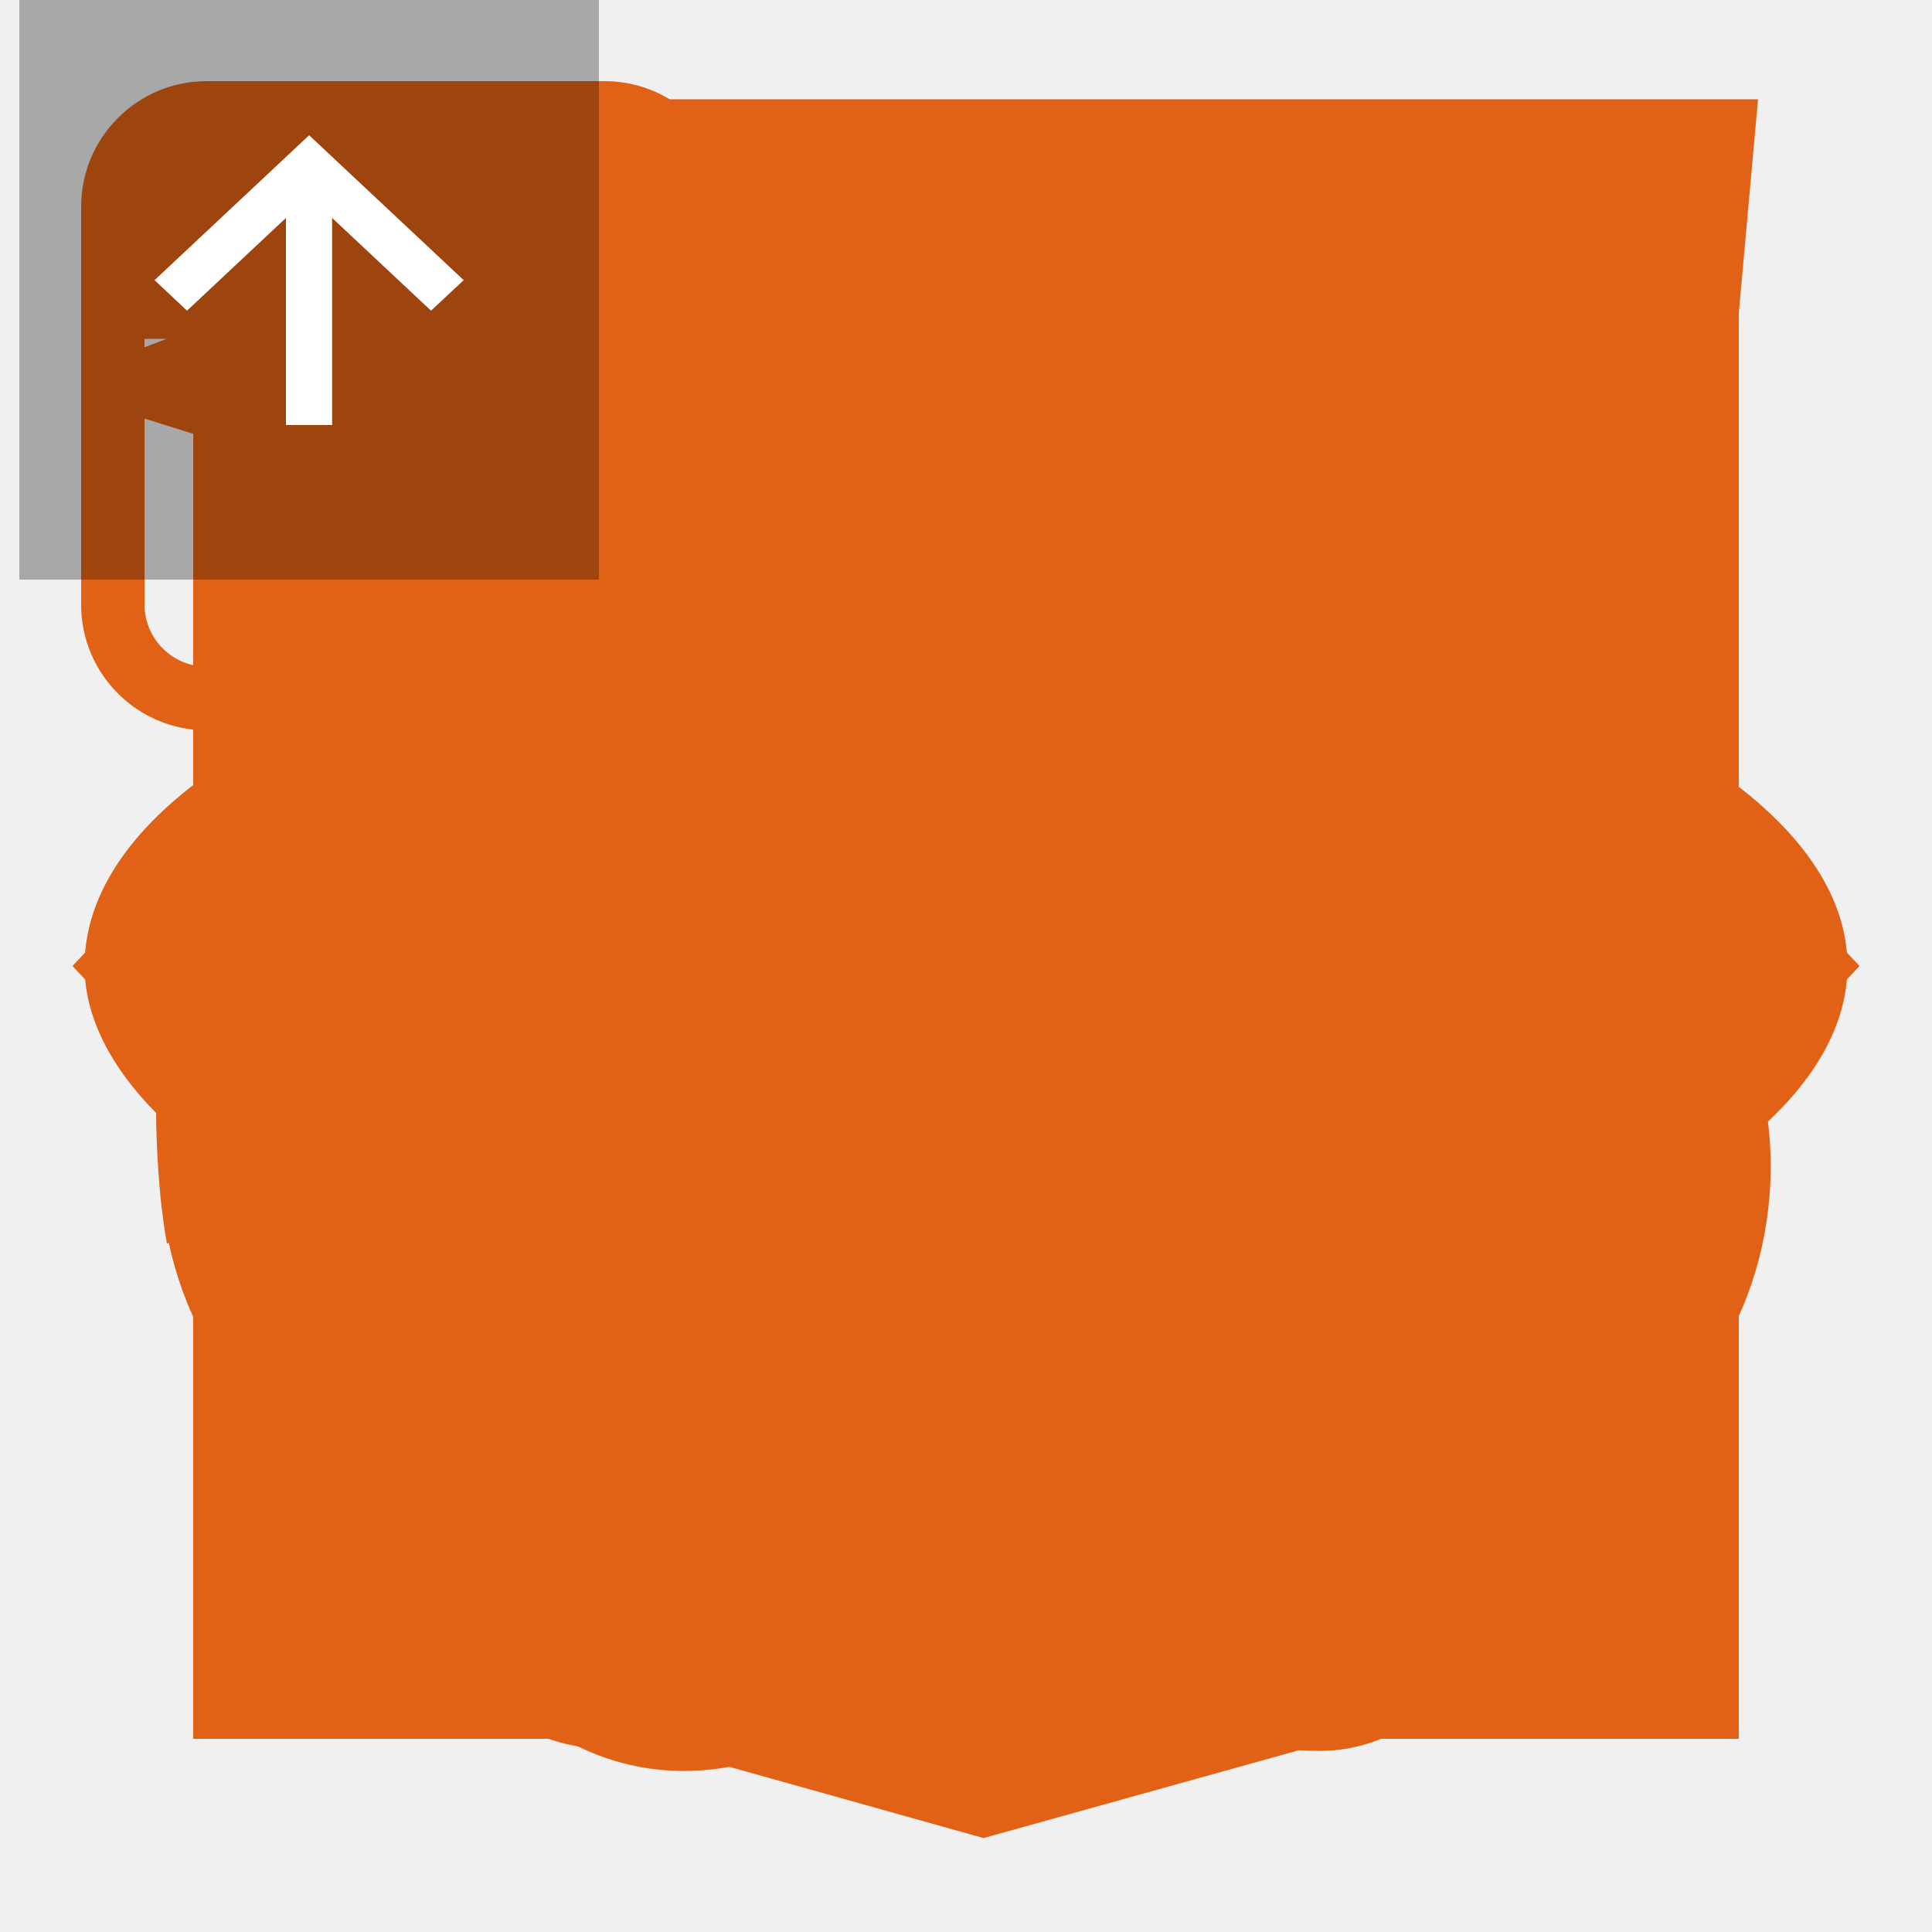
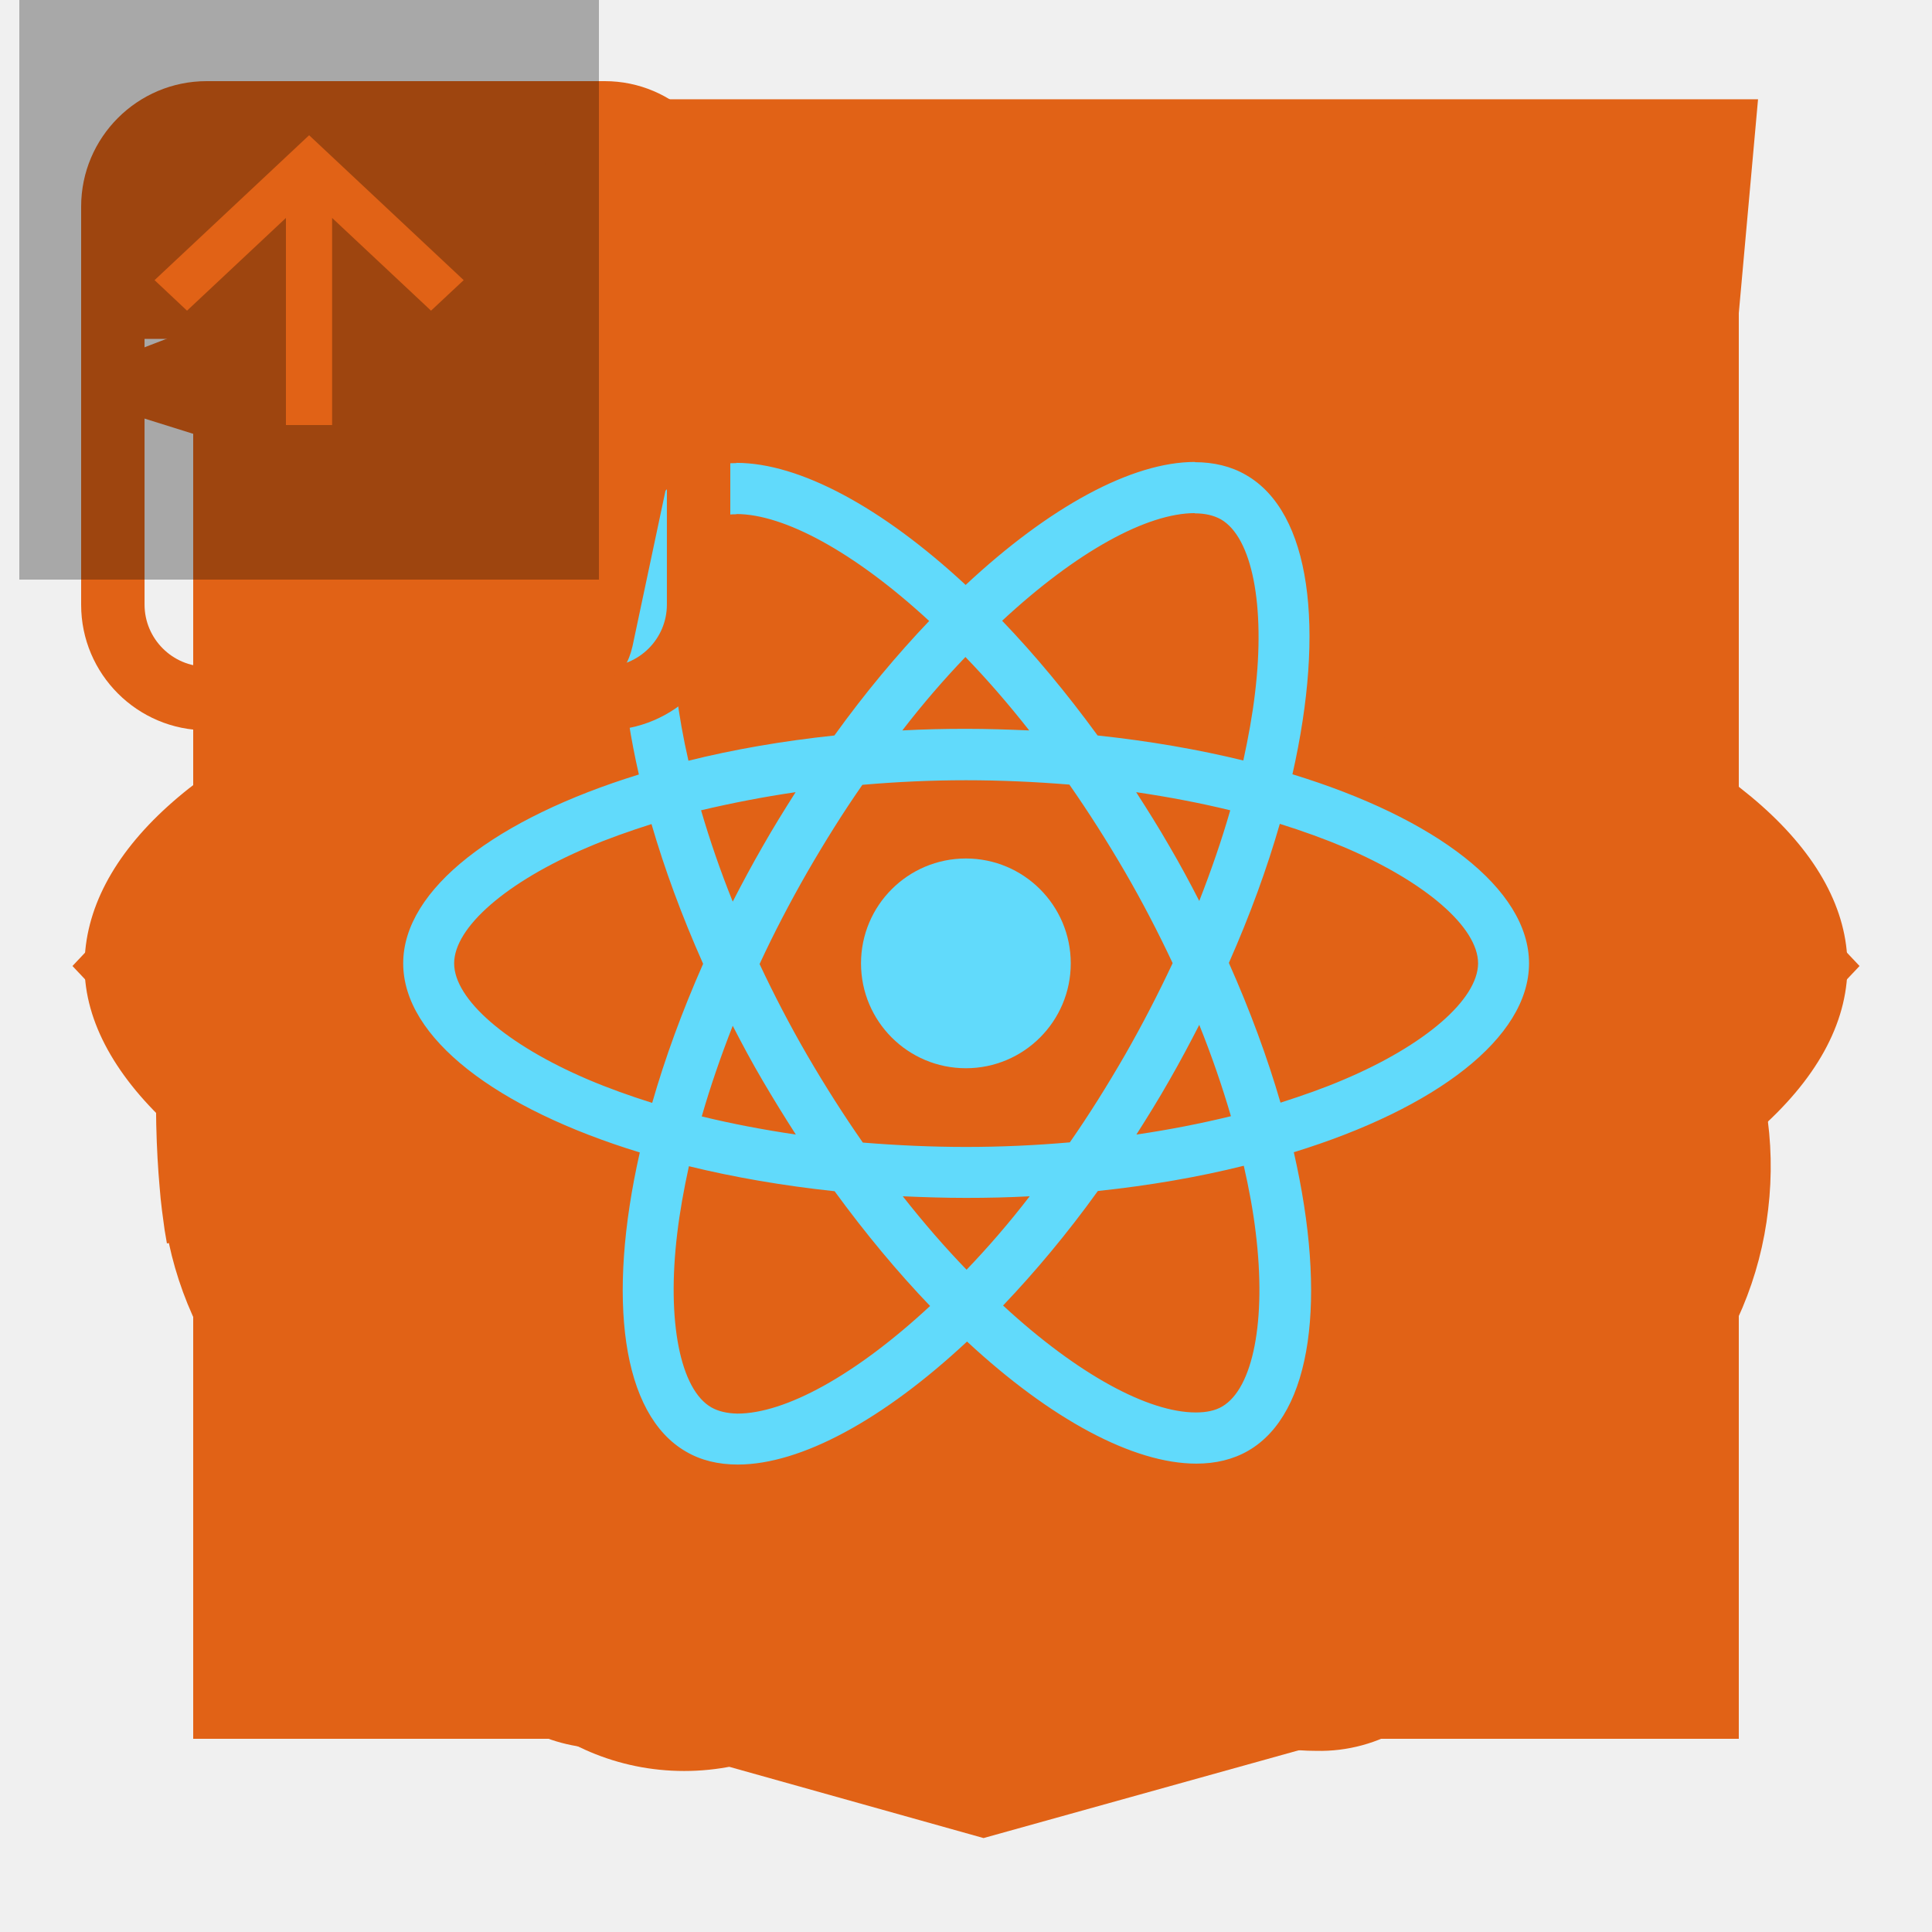
<svg xmlns="http://www.w3.org/2000/svg" width="50" height="50" viewBox="0 0 50 50" fill="none">
  <g id="styledcomponents">
    <svg width="50" height="50" viewBox="0 0 50 50" fill="none">
      <path d="M37.259 6.25L36.989 7.65C36.571 10.302 36.722 11.061 37.868 12.045L38.975 12.955L37.829 18.03C37.144 21.059 36.304 23.597 35.771 24.431C35.313 25.15 34.78 26.21 34.664 26.779C34.473 27.459 33.825 28.143 32.833 28.748C31.958 29.242 30.238 30.566 29.02 31.629C28.047 32.499 27.377 33.033 27.013 33.262L25.823 34.196C25.442 34.805 25.225 35.295 25.142 35.667C25.059 36.05 25.106 36.304 25.229 36.49C25.348 36.669 25.553 36.795 25.834 36.874C26.167 36.951 26.51 36.979 26.851 36.956C27.622 36.904 28.386 36.769 29.128 36.555C29.381 36.487 29.579 36.422 29.752 36.365C30.019 36.039 30.635 35.424 31.727 34.353C34.625 31.515 35.731 29.961 34.589 30.38C34.167 30.53 34.358 30.151 35.082 29.392C36.61 27.914 37.486 25.68 39.317 18.675C40.766 13.144 40.766 13.066 41.833 13.066C42.334 13.066 43.75 13.152 43.75 13.152V6.25H40.499H37.259ZM24.422 18.081C23.369 18.073 21.106 19.666 14.33 25.161C14.038 25.852 14.013 26.328 14.146 26.636C14.233 26.847 14.392 26.994 14.611 27.101C14.828 27.209 15.109 27.273 15.419 27.298C16.035 27.352 16.763 27.255 17.35 27.141L17.747 27.051C17.883 26.87 18.061 26.725 18.266 26.629C18.684 26.4 20.439 24.81 22.194 23.106C25.283 19.999 26.007 18.596 24.75 18.142C24.646 18.101 24.533 18.08 24.422 18.081ZM32.336 20.239C31.41 20.264 29.741 21.331 26.883 23.597C25.449 24.753 24.541 25.376 24.054 25.505L22.165 26.987C21.455 28.275 21.351 29.074 21.538 29.514C21.585 29.622 21.653 29.721 21.739 29.803C21.824 29.886 21.925 29.95 22.036 29.994C22.311 30.102 22.605 30.156 22.901 30.155C23.608 30.147 24.311 30.045 24.991 29.85C25.345 29.756 25.695 29.646 26.04 29.521L26.144 29.478L26.335 29.378C26.696 28.916 27.525 28.046 28.563 27.044C31.842 23.901 33.518 21.667 33.176 20.833C33.021 20.429 32.754 20.225 32.336 20.239ZM23.6 24.105C23.333 24.134 22.735 24.592 21.657 25.53C20.1 26.897 18.403 27.685 17.815 27.334C17.679 27.364 17.542 27.393 17.404 27.42C16.806 27.538 16.06 27.635 15.393 27.581C15.079 27.562 14.771 27.485 14.485 27.355C14.215 27.233 14 27.016 13.88 26.747C13.746 26.425 13.746 26.024 13.898 25.512L11.555 27.423L6.254 31.78V38.842L23.625 25.251C23.622 25.102 23.641 24.953 23.683 24.81C23.816 24.331 23.809 24.087 23.6 24.109V24.105ZM31.075 26.392C30.811 26.392 30.372 26.761 29.669 27.502C28.714 28.515 27.211 29.496 26.415 29.696L26.292 29.761C26.161 29.814 26.029 29.865 25.896 29.911C25.679 29.983 25.398 30.069 25.074 30.155C24.425 30.33 23.618 30.491 22.897 30.473C22.557 30.473 22.221 30.407 21.906 30.28C21.609 30.159 21.372 29.927 21.243 29.636C21.034 29.138 21.117 28.44 21.574 27.448L6.25 39.437V43.75H12.982L27.262 32.61C27.633 32.202 28.191 31.644 28.945 30.946C30.963 29.088 31.421 28.447 31.421 27.499C31.421 26.761 31.338 26.389 31.075 26.389V26.392ZM34.473 33.373L33.251 34.583C32.567 35.227 31.345 36.022 30.509 36.362L30.343 36.433L30.332 36.451L30.296 36.487C30.264 36.512 30.249 36.516 30.224 36.526C29.89 36.652 29.551 36.763 29.208 36.859C28.444 37.08 27.659 37.218 26.865 37.271C26.49 37.295 26.113 37.262 25.748 37.174C25.431 37.105 25.151 36.921 24.962 36.659C24.789 36.394 24.739 36.039 24.836 35.603C24.913 35.292 25.028 34.991 25.178 34.708L13.656 43.75H28.981L30.811 41.667C33.327 38.753 34.473 36.669 34.473 34.887V33.373Z" fill="#e16216" />
    </svg>
  </g>
  <g id="codeSvg">
    <path fill-rule="evenodd" clip-rule="evenodd" d="M18.312 42.065L27.262 6.688L31.438 7.872L22.488 43.312L18.312 42.065Z" fill="#e16216" />
    <path fill-rule="evenodd" clip-rule="evenodd" d="M13.502 12.688L16.562 15.928L7.995 25L16.562 34.072L13.502 37.312L1.875 25L13.502 12.688Z" fill="#e16216" />
    <path fill-rule="evenodd" clip-rule="evenodd" d="M36.498 12.688L33.438 15.928L42.005 25L33.438 34.072L36.498 37.312L48.125 25L36.498 12.688Z" fill="#e16216" />
  </g>
  <g id="css">
    <svg width="50" height="50" viewBox="0 0 50 50" fill="none">
      <path d="M38.051 10.844L12.946 10.838L13.351 15.755L32.638 15.758L32.152 20.85H19.503L19.961 25.674H31.736L31.039 32.281L25.497 33.789L19.866 32.27L19.508 28.313H14.536L15.088 35.541L25.497 38.734L35.731 35.865L38.049 10.845L38.051 10.844ZM5.498 2.569H45.498L41.86 43L25.454 47.569L9.14 42.997L5.498 2.569Z" fill="#e16216" />
    </svg>
  </g>
  <g id="react">
    <svg width="50" height="50" viewBox="0 0 50 50" fill="none">
      <g clip-path="url(#clip0_20_1854)">
        <path d="M47.812 25C47.812 22.083 44.688 19.375 39.479 17.5L38.542 17.188V16.771C39.688 11.042 38.854 6.771 36.25 5.208C33.646 3.646 29.792 5.104 25.625 8.75L25 9.375L24.792 9.167H24.583C20.312 5.208 16.146 3.854 13.542 5.312C10.938 6.771 10.208 10.833 11.25 16.146C11.36 16.484 11.43 16.833 11.458 17.188L10.312 17.604C5.208 19.375 2.188 22.083 2.188 25C2.188 27.917 5.521 30.833 10.729 32.708L11.458 32.917C11.33 33.285 11.259 33.672 11.25 34.062C10.208 39.271 11.146 43.229 13.542 44.688C15.938 46.146 20.312 44.792 24.479 41.146L25.104 40.625L25.938 41.458C28.854 43.958 31.771 45.312 34.062 45.312C34.871 45.331 35.667 45.114 36.354 44.688C38.958 43.229 39.896 38.958 38.75 33.542V33.333C38.705 33.162 38.67 32.988 38.646 32.812H38.958C44.479 30.833 47.812 28.021 47.812 25ZM44.792 25C44.792 26.25 42.5 28.438 38.021 29.896H37.812C37.266 28.22 36.605 26.584 35.833 25C36.562 23.333 37.188 21.667 37.708 20.104L38.542 20.312C42.708 21.771 44.792 23.75 44.792 25ZM27.917 39.167L27.083 38.542C28.276 37.22 29.389 35.829 30.417 34.375L35.729 33.542C35.833 33.75 35.833 33.958 35.938 34.062C36.309 35.949 36.379 37.883 36.146 39.792C35.999 40.705 35.561 41.545 34.896 42.188C33.854 42.812 31.042 41.979 27.917 39.167ZM26.562 34.583L25.104 36.458L23.438 34.583H26.562ZM12.292 20C12.815 21.717 13.477 23.39 14.271 25C13.476 26.646 12.815 28.353 12.292 30.104L11.667 29.896C9.843 29.32 8.145 28.401 6.667 27.188C6.284 26.945 5.956 26.626 5.705 26.249C5.454 25.872 5.284 25.447 5.208 25C5.208 23.75 7.292 21.771 11.25 20.417L12.292 20ZM23.438 15.417L25 13.646L26.562 15.417H23.438ZM34.896 7.812C36.042 8.437 36.667 11.562 35.729 16.146C35.734 16.202 35.727 16.259 35.709 16.313C35.691 16.366 35.663 16.416 35.625 16.458L30.417 15.625C29.389 14.171 28.276 12.78 27.083 11.458L27.708 10.938C31.042 8.021 33.75 7.187 34.896 7.812ZM17.5 18.854L16.667 20.208L15.938 21.562C15.625 20.833 15.417 20.104 15.104 19.271L17.5 18.854ZM15.104 30.729C15.417 30 15.625 29.271 15.938 28.438L16.667 29.792L17.5 31.146L15.104 30.729ZM32.5 25C31.97 26.142 31.379 27.255 30.729 28.333C30.104 29.479 29.375 30.521 28.75 31.562H21.25C20.521 30.417 19.792 29.375 19.271 28.333C18.616 27.258 18.025 26.145 17.5 25C18.005 23.846 18.597 22.732 19.271 21.667C19.869 20.587 20.53 19.544 21.25 18.542C23.746 18.333 26.254 18.333 28.75 18.542C29.479 19.583 30.104 20.625 30.729 21.667C31.403 22.732 31.995 23.846 32.5 25ZM33.333 20.208L32.5 18.854L34.896 19.375C34.664 20.121 34.386 20.851 34.062 21.562L33.333 20.208ZM32.5 31.146L33.333 29.792L34.062 28.333L35 30.729L32.5 31.146ZM22.812 11.354H22.917L19.583 15.521L14.375 16.354C14.271 16.042 14.271 15.833 14.167 15.521C13.333 11.25 13.958 8.333 15 7.812C15.277 7.631 15.61 7.557 15.938 7.604C17.396 7.604 19.896 8.646 22.708 11.146L22.812 11.354ZM14.167 34.583C14.186 34.262 14.256 33.945 14.375 33.646L19.688 34.375C20.689 35.848 21.803 37.241 23.021 38.542L22.812 38.75L22.604 38.958C21.184 40.274 19.521 41.3 17.708 41.979C17.311 42.187 16.875 42.313 16.427 42.349C15.98 42.385 15.53 42.33 15.104 42.188C13.958 41.562 13.333 38.75 14.167 34.583Z" fill="#e16216" />
        <path d="M25 20.417C24.089 20.396 23.193 20.647 22.426 21.138C21.659 21.629 21.055 22.337 20.692 23.173C20.329 24.008 20.223 24.933 20.388 25.828C20.553 26.724 20.981 27.551 21.618 28.202C22.255 28.854 23.071 29.301 23.963 29.486C24.855 29.672 25.781 29.587 26.625 29.243C27.468 28.9 28.191 28.313 28.699 27.557C29.207 26.801 29.479 25.911 29.479 25C29.48 23.802 29.011 22.652 28.174 21.795C27.337 20.939 26.197 20.444 25 20.417Z" fill="#e16216" />
      </g>
      <defs>
        <clipPath id="clip0_20_1854">
          <rect width="50" height="50" fill="white" />
        </clipPath>
      </defs>
    </svg>
  </g>
  <g id="TS">
    <svg width="50" height="50" viewBox="0 0 50 50" fill="none">
      <path d="M5 25V45H45V5H5V25ZM37.235 23.407C38.252 23.66 39.025 24.112 39.737 24.848C40.105 25.242 40.652 25.958 40.695 26.132C40.708 26.182 38.968 27.348 37.915 28.003C37.877 28.028 37.723 27.863 37.553 27.61C37.037 26.86 36.498 26.537 35.673 26.48C34.46 26.397 33.68 27.032 33.687 28.092C33.676 28.352 33.734 28.611 33.857 28.842C34.123 29.393 34.62 29.725 36.173 30.397C39.038 31.63 40.263 32.442 41.025 33.597C41.875 34.885 42.067 36.943 41.488 38.473C40.855 40.137 39.28 41.267 37.063 41.64C36.378 41.762 34.753 41.743 34.017 41.61C32.41 41.323 30.887 40.53 29.947 39.488C29.578 39.083 28.86 38.022 28.905 37.947C28.923 37.92 29.088 37.818 29.272 37.712C29.452 37.61 30.123 37.222 30.758 36.853L31.908 36.187L32.15 36.543C32.487 37.057 33.222 37.762 33.667 37.997C34.943 38.67 36.695 38.575 37.558 37.8C37.732 37.654 37.869 37.469 37.96 37.261C38.05 37.053 38.092 36.827 38.08 36.6C38.08 36.137 38.022 35.933 37.78 35.583C37.47 35.14 36.835 34.767 35.032 33.983C32.968 33.095 32.08 32.543 31.267 31.667C30.759 31.088 30.384 30.405 30.168 29.667C30.017 29.102 29.978 27.685 30.098 27.115C30.523 25.12 32.028 23.732 34.2 23.318C34.905 23.185 36.543 23.235 37.235 23.407ZM27.845 25.077L27.858 26.715H22.65V41.508H18.967V26.715H13.763V25.108C13.763 24.218 13.782 23.475 13.807 23.458C13.827 23.432 16.995 23.418 20.835 23.425L27.827 23.445L27.845 25.077Z" fill="#e16216" />
    </svg>
  </g>
  <g id="figma">
    <defs>
      <clipPath id="clip20_1881">
        <rect width="50" height="50" fill="white" fill-opacity="0" />
      </clipPath>
    </defs>
    <rect width="50" height="50" fill="#FFFFFF" fill-opacity="0" />
    <g clip-path="url(#clip20_1881)">
      <path d="M17.708 4.167C14.257 4.167 11.458 6.965 11.458 10.417C11.458 13.868 14.257 16.667 17.708 16.667L32.292 16.667C35.743 16.667 38.542 13.868 38.542 10.417C38.542 6.965 35.743 4.167 32.292 4.167L17.708 4.167Z" fill="#e16216" fill-opacity="1" fill-rule="nonzero" />
      <path d="M32.292 18.75C28.84 18.75 26.042 21.548 26.042 25C26.042 28.452 28.84 31.25 32.292 31.25C35.744 31.25 38.542 28.452 38.542 25C38.542 21.548 35.744 18.75 32.292 18.75Z" fill="#e16216" fill-opacity="1" fill-rule="nonzero" />
      <path d="M11.458 25C11.458 21.548 14.257 18.75 17.708 18.75L23.958 18.75L23.958 31.25L17.708 31.25C14.257 31.25 11.458 28.452 11.458 25Z" fill="#e16216" fill-opacity="1" fill-rule="nonzero" />
      <path d="M17.708 33.333C14.257 33.333 11.458 36.131 11.458 39.583C11.458 43.035 14.257 45.833 17.708 45.833C21.16 45.833 23.958 43.035 23.958 39.583L23.958 33.333L17.708 33.333Z" fill="#e16216" fill-opacity="1" fill-rule="nonzero" />
    </g>
  </g>
  <g id="quote">
    <svg width="50" height="50" viewBox="0 0 50 50" fill="none">
      <defs>
        <clipPath id="clip20_1942">
          <rect id="quote-alt-right-svg 1" width="50" height="50" fill="white" fill-opacity="0" />
        </clipPath>
      </defs>
      <rect id="quote-alt-right-svg 1" width="50" height="50" fill="#FFFFFF" fill-opacity="0" />
      <g clip-path="url(#clip20_1942)">
        <path id="Vector" d="M13.54 20.83C13.07 20.83 12.63 20.9 12.18 20.96C12.33 20.48 12.47 19.99 12.71 19.55C12.95 18.91 13.32 18.35 13.69 17.79C14 17.18 14.54 16.77 14.94 16.25C15.36 15.75 15.93 15.41 16.38 14.99C16.83 14.56 17.41 14.34 17.87 14.03C18.35 13.75 18.77 13.45 19.22 13.3L20.35 12.84L21.33 12.43L20.32 8.39L19.08 8.69C18.68 8.79 18.2 8.91 17.65 9.05C17.08 9.15 16.48 9.44 15.81 9.7C15.15 9.99 14.38 10.19 13.67 10.67C12.95 11.12 12.12 11.5 11.39 12.11C10.69 12.74 9.83 13.28 9.21 14.08C8.52 14.82 7.84 15.61 7.31 16.5C6.7 17.35 6.29 18.28 5.85 19.21C5.45 20.13 5.13 21.07 4.87 21.99C4.38 23.83 4.16 25.57 4.07 27.07C4 28.56 4.05 29.81 4.13 30.71C4.16 31.13 4.22 31.54 4.26 31.83L4.32 32.18L4.37 32.17C4.74 33.9 5.59 35.49 6.83 36.75C8.07 38.02 9.64 38.91 11.36 39.32C13.08 39.73 14.88 39.65 16.56 39.08C18.23 38.51 19.71 37.47 20.83 36.1C21.94 34.72 22.64 33.06 22.85 31.3C23.06 29.54 22.76 27.76 22 26.16C21.23 24.57 20.04 23.22 18.54 22.27C17.04 21.33 15.31 20.83 13.54 20.83ZM36.45 20.83C35.99 20.83 35.54 20.9 35.1 20.96C35.24 20.48 35.39 19.99 35.63 19.55C35.87 18.91 36.24 18.35 36.61 17.79C36.91 17.18 37.46 16.77 37.86 16.25C38.28 15.75 38.85 15.41 39.3 14.99C39.74 14.56 40.32 14.34 40.79 14.03C41.27 13.75 41.69 13.45 42.14 13.3L43.26 12.84L44.25 12.43L43.24 8.39L42 8.69C41.6 8.79 41.11 8.91 40.56 9.05C40 9.15 39.4 9.44 38.72 9.7C38.06 9.99 37.3 10.19 36.58 10.67C35.87 11.12 35.04 11.5 34.31 12.11C33.6 12.74 32.75 13.28 32.12 14.08C31.43 14.82 30.76 15.61 30.23 16.5C29.62 17.35 29.2 18.28 28.77 19.21C28.37 20.13 28.05 21.07 27.79 21.99C27.3 23.83 27.08 25.57 26.99 27.07C26.92 28.56 26.96 29.81 27.05 30.71C27.08 31.13 27.14 31.54 27.18 31.83L27.23 32.18L27.29 32.17C27.66 33.9 28.51 35.49 29.75 36.75C30.98 38.02 32.55 38.91 34.28 39.32C36 39.73 37.8 39.65 39.48 39.08C41.15 38.51 42.63 37.47 43.74 36.1C44.86 34.72 45.56 33.06 45.76 31.3C45.97 29.54 45.68 27.76 44.91 26.16C44.15 24.57 42.95 23.22 41.45 22.27C39.96 21.33 38.22 20.83 36.45 20.83Z" fill="#e16216" fill-opacity="1" fill-rule="nonzero" />
      </g>
    </svg>
  </g>
+   <g>
+     <svg viewBox="0 0 841.9 595.3">
+       <g fill="#61DAFB">
+         <path d="M666.3 296.5c0-32.5-40.7-63.3-103.1-82.4 14.4-63.6 8-114.2-20.2-130.4-6.5-3.8-14.1-5.6-22.4-5.6v22.3c4.6 0 8.3.9 11.4 2.6 13.6 7.8 19.5 37.5 14.9 75.7-1.1 9.4-2.9 19.3-5.1 29.4-19.6-4.8-41-8.5-63.5-10.9-13.5-18.5-27.5-35.3-41.6-50 32.6-30.3 63.2-46.9 84-46.9V78c-27.5 0-63.5 19.6-99.9 53.6-36.4-33.8-72.4-53.2-99.9-53.2v22.3c20.7 0 51.4 16.5 84 46.6-14 14.7-28 31.4-41.3 49.9-22.6 2.4-44 6.1-63.6 11-2.3-10-4-19.7-5.2-29-4.7-38.2 1.1-67.9 14.6-75.8 3-1.8 6.9-2.6 11.5-2.6V78.5c-8.4 0-16 1.8-22.6 5.6-28.1 16.2-34.4 66.7-19.9 130.1-62.2 19.2-102.7 49.9-102.7 82.3 0 32.5 40.7 63.3 103.1 82.4-14.4 63.6-8 114.2 20.2 130.4 6.5 3.8 14.1 5.6 22.5 5.6 27.5 0 63.5-19.6 99.9-53.6 36.4 33.8 72.4 53.2 99.9 53.2 8.4 0 16-1.8 22.6-5.6 28.1-16.2 34.4-66.7 19.9-130.1 62-19.1 102.5-49.9 102.5-82.3zm-130.2-66.7c-3.7 12.9-8.3 26.2-13.5 39.5-4.1-8-8.4-16-13.1-24-4.6-8-9.5-15.8-14.4-23.4 14.2 2.1 27.9 4.7 41 7.9zm-45.8 106.5c-7.8 13.5-15.8 26.3-24.1 38.2-14.9 1.3-30 2-45.2 2-15.1 0-30.2-.7-45-1.9-8.3-11.9-16.4-24.6-24.2-38-7.6-13.1-14.5-26.4-20.8-39.8 6.2-13.4 13.2-26.8 20.7-39.9 7.8-13.5 15.8-26.3 24.1-38.2 14.9-1.3 30-2 45.2-2 15.1 0 30.2.7 45 1.9 8.3 11.9 16.4 24.6 24.2 38 7.6 13.1 14.5 26.4 20.8 39.8-6.3 13.4-13.2 26.8-20.7 39.9zm32.3-13c5.4 13.4 10 26.8 13.8 39.8-13.1 3.2-26.9 5.9-41.2 8 4.9-7.7 9.8-15.6 14.4-23.7 4.6-8 8.9-16.1 13-24.1zM421.2 430c-9.3-9.6-18.6-20.3-27.8-32 9 .4 18.2.7 27.5.7 9.4 0 18.7-.2 27.8-.7-9 11.7-18.3 22.4-27.5 32zm-74.4-58.9c-14.2-2.1-27.9-4.7-41-7.9 3.7-12.9 8.3-26.2 13.5-39.5 4.1 8 8.4 16 13.1 24 4.7 8 9.5 15.8 14.4 23.4zM420.7 163c9.3 9.6 18.6 20.3 27.8 32-9-.4-18.2-.7-27.5-.7-9.4 0-18.7.2-27.8.7 9-11.7 18.3-22.4 27.5-32zm-74 58.9c-4.9 7.7-9.8 15.6-14.4 23.7-4.6 8-8.9 16-13 24-5.4-13.4-10-26.8-13.8-39.8 13.1-3.1 26.9-5.8 41.2-7.9zm-90.5 125.2c-35.4-15.1-58.3-34.9-58.3-50.6 0-15.7 22.9-35.6 58.3-50.6 8.6-3.7 18-7 27.7-10.1 5.7 19.6 13.2 40 22.5 60.9-9.2 20.8-16.6 41.1-22.2 60.6-9.9-3.1-19.3-6.5-28-10.2zM310 490c-13.6-7.8-19.5-37.5-14.9-75.7 1.1-9.4 2.9-19.3 5.1-29.4 19.6 4.8 41 8.5 63.5 10.9 13.5 18.5 27.5 35.3 41.6 50-32.6 30.3-63.2 46.9-84 46.9-4.5-.1-8.3-1-11.3-2.7zm237.2-76.2c4.7 38.2-1.1 67.9-14.6 75.8-3 1.8-6.9 2.6-11.5 2.6-20.7 0-51.4-16.5-84-46.6 14-14.7 28-31.4 41.3-49.9 22.6-2.4 44-6.1 63.6-11 2.3 10.1 4.1 19.8 5.2 29.1zm38.5-66.7c-8.6 3.7-18 7-27.7 10.1-5.7-19.6-13.2-40-22.5-60.9 9.2-20.8 16.6-41.1 22.2-60.6 9.9 3.1 19.3 6.5 28.1 10.2 35.4 15.1 58.3 34.9 58.3 50.6-.1 15.7-23 35.6-58.4 50.6zM320.8 78.4z" />
+         <circle cx="420.9" cy="296.5" r="45.7" />
+         <path d="M520.5 78.1z" />
+       </g>
+     </svg>
+   </g>
  <a href="https://www.instagram.com/vaniabliudnik/" target="_blank" rel="noopener noreferrer">
-     <svg width="20" height="20" viewBox="0 0 20 20" fill="none">
+     <svg width="25" height="25" viewBox="0 0 25 25" fill="none">
      <path id="inst" d="M15.652 2.1H5.348C3.557 2.1 2.1 3.556 2.1 5.347V8.778V15.653C2.1 17.444 3.557 18.9 5.348 18.9H15.652C17.443 18.9 18.9 17.444 18.9 15.653V8.771V5.341C18.893 3.556 17.437 2.1 15.652 2.1ZM16.583 4.035H16.957V4.403V6.882L14.116 6.889L14.109 4.042L16.583 4.035ZM8.098 8.771C8.636 8.03 9.509 7.538 10.493 7.538C11.478 7.538 12.351 8.024 12.889 8.771C13.243 9.257 13.447 9.854 13.447 10.497C13.447 12.124 12.121 13.455 10.487 13.455C8.853 13.455 7.54 12.124 7.54 10.497C7.54 9.854 7.75 9.257 8.098 8.771ZM17.259 15.646C17.259 16.532 16.538 17.253 15.652 17.253H5.348C4.463 17.253 3.741 16.532 3.741 15.646V8.771H6.247C6.031 9.303 5.906 9.887 5.906 10.497C5.906 13.029 7.967 15.089 10.5 15.089C13.033 15.089 15.094 13.029 15.094 10.497C15.094 9.887 14.969 9.303 14.752 8.771H17.259V15.646Z" fill="#e16216" />
    </svg>
  </a>
  <a href="https://t.me/@Johny_47" target="_blank" rel="noopener noreferrer">
-     <svg width="20" height="20" viewBox="0 0 20 20" fill="none">
+     <svg width="25" height="25" viewBox="0 0 25 25" fill="none">
      <path id="tg" d="M18.906 4.764L16.37 16.721C16.179 17.564 15.68 17.774 14.972 17.377L11.108 14.53L9.245 16.323C9.038 16.53 8.866 16.702 8.468 16.702L8.746 12.768L15.905 6.299C16.217 6.022 15.838 5.867 15.422 6.145L6.571 11.719L2.76 10.526C1.932 10.267 1.917 9.697 2.933 9.299L17.837 3.557C18.527 3.299 19.131 3.71 18.906 4.764Z" fill="#e16216" />
    </svg>
  </a>
  <g id="arrowUp">
    <svg width="16" height="15" viewBox="0 0 30 30" fill="none">
      <defs>
        <clipPath id="clip20_2005">
          <rect id="btn-go-top" width="30" height="30" fill="white" fill-opacity="0" />
        </clipPath>
      </defs>
      <rect id="btn-go-top" width="30" height="30" fill="#FFFFFF" fill-opacity="0" />
      <g clip-path="url(#clip20_2005)">
        <rect id="Rectangle 17" width="30" height="30" fill="#000000" fill-opacity="0.3" />
-         <path id="Vector" d="M13.8 11.28L13.8 22L16.19 22L16.19 11.28L21.31 16.08L23 14.5L15 7L7 14.5L8.68 16.08L13.8 11.28Z" fill="#FFFFFF" fill-opacity="1" fill-rule="nonzero" />
+         <path id="Vector" d="M13.8 11.28L13.8 22L16.19 22L16.19 11.28L21.31 16.08L23 14.5L15 7L7 14.5L8.68 16.08L13.8 11.28Z" fill="#e16216" fill-opacity="1" fill-rule="nonzero" />
      </g>
    </svg>
  </g>
</svg>
